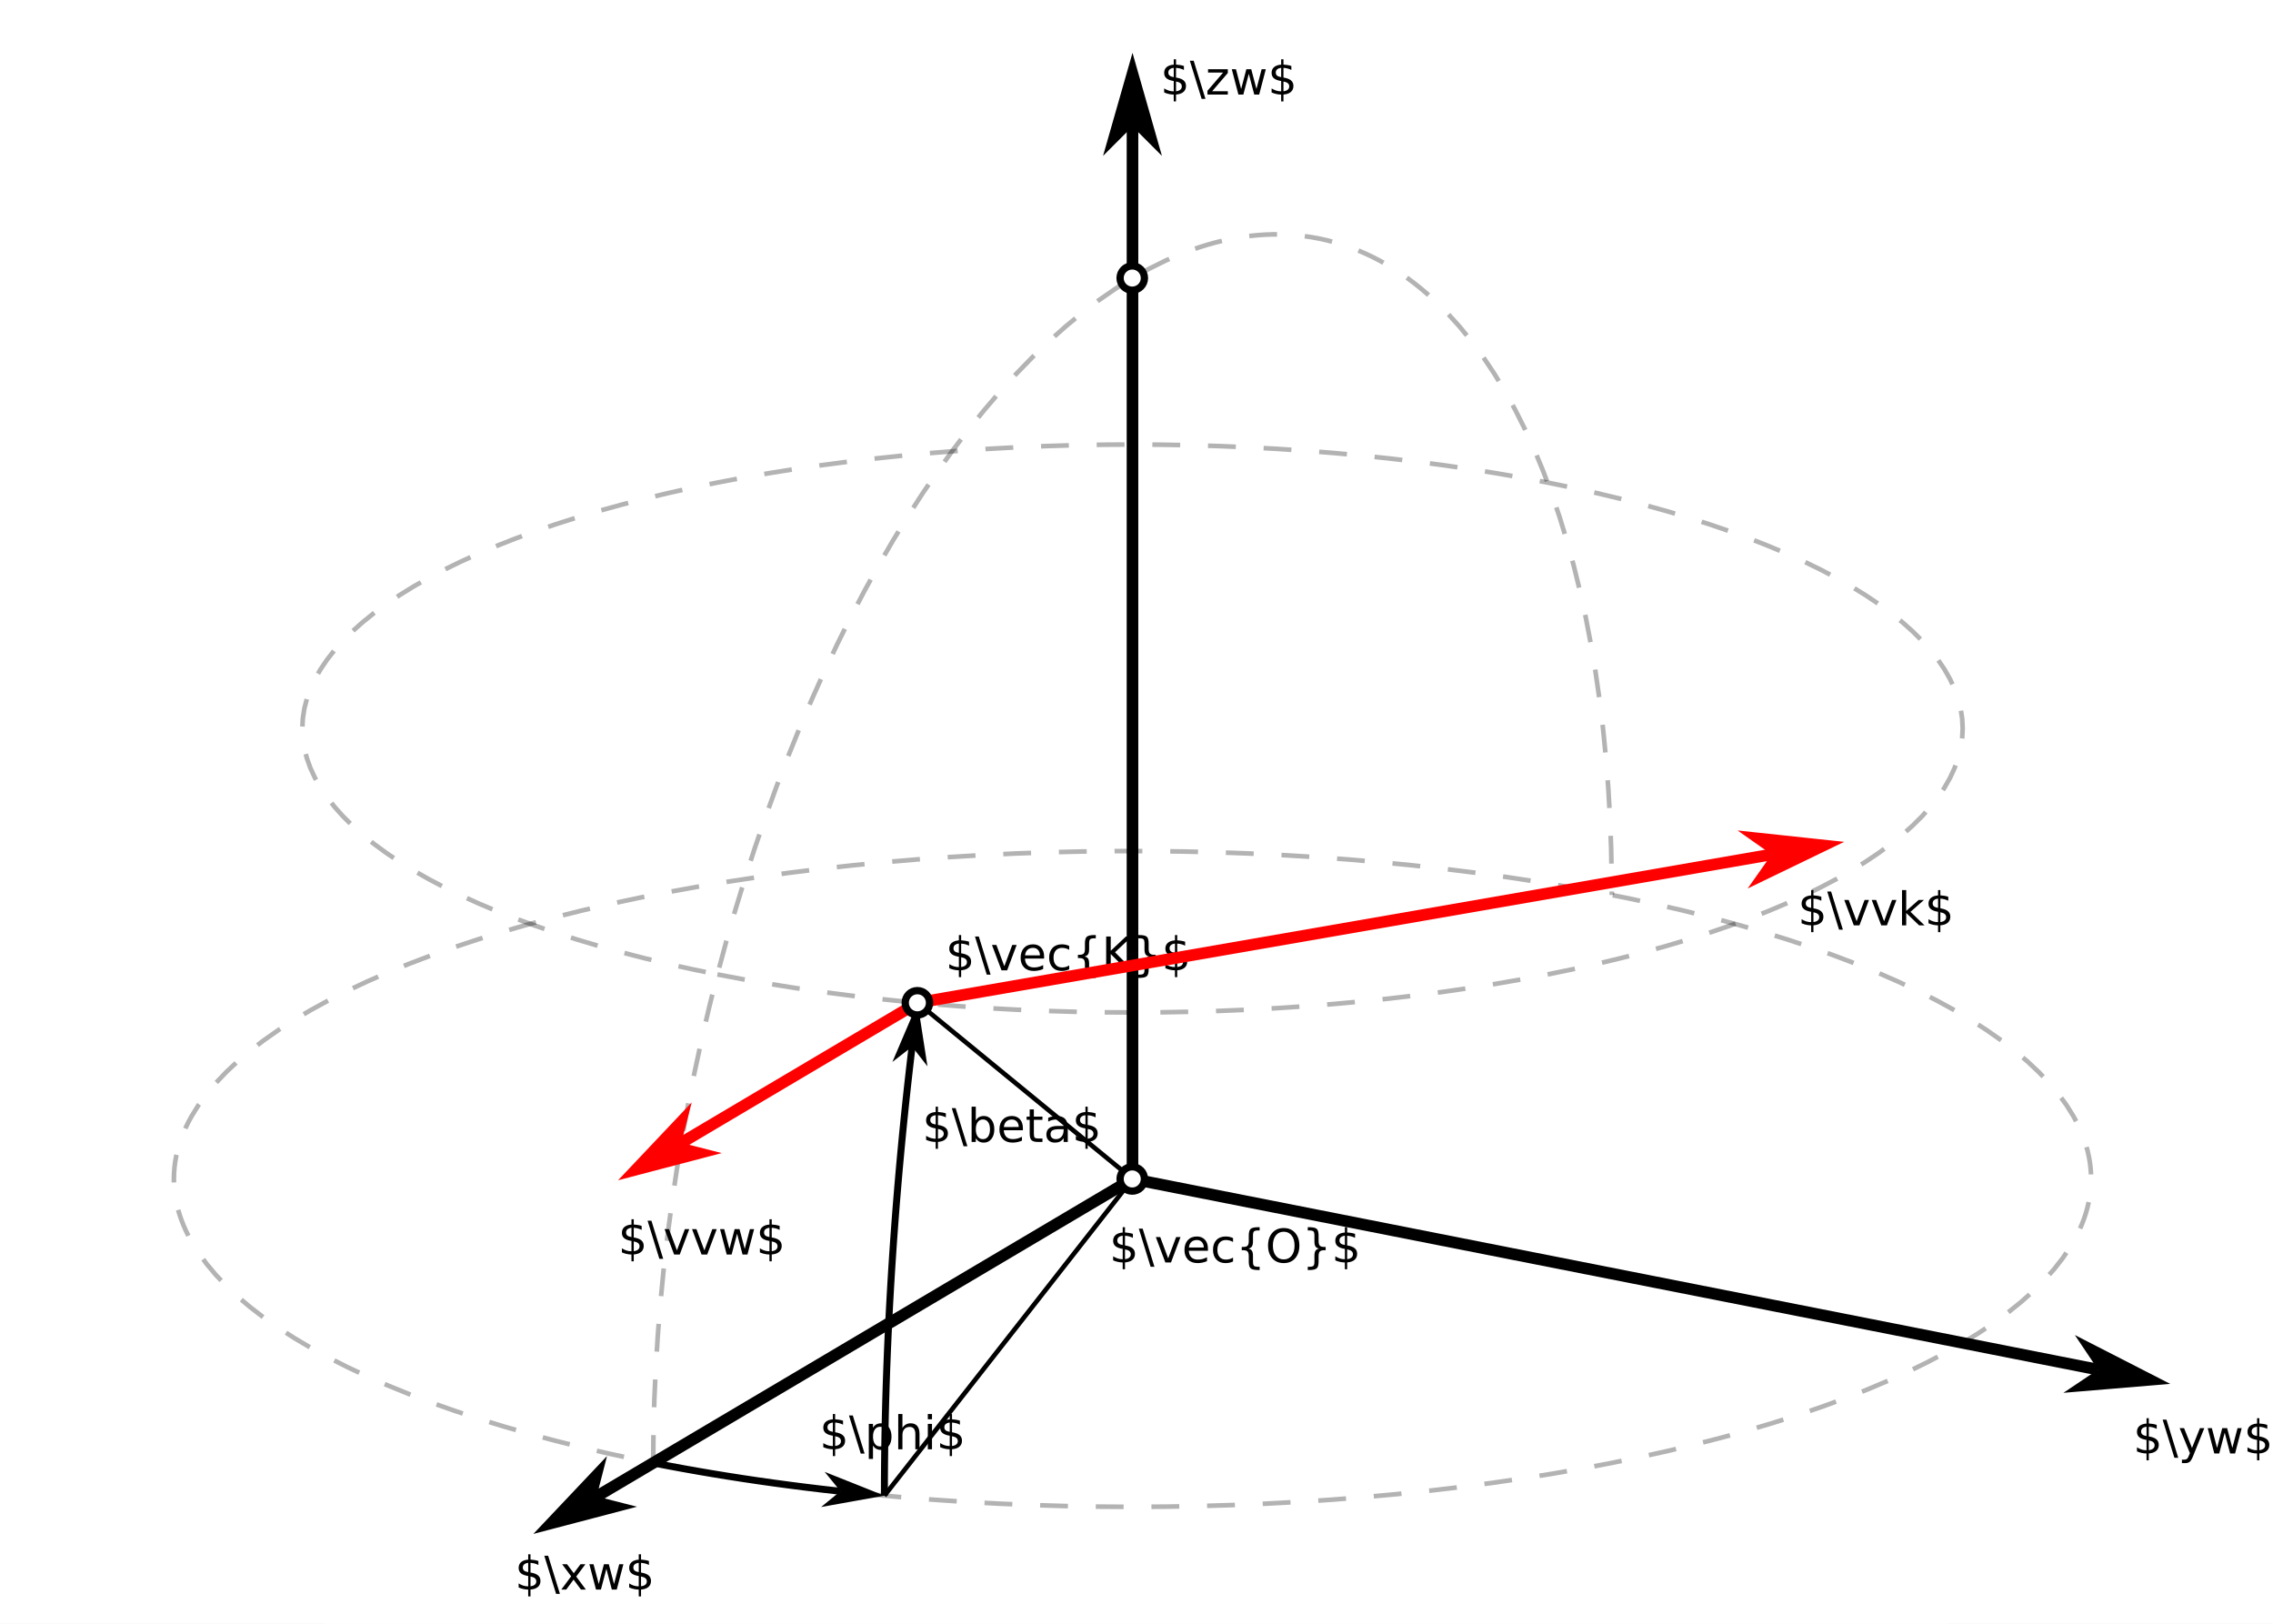
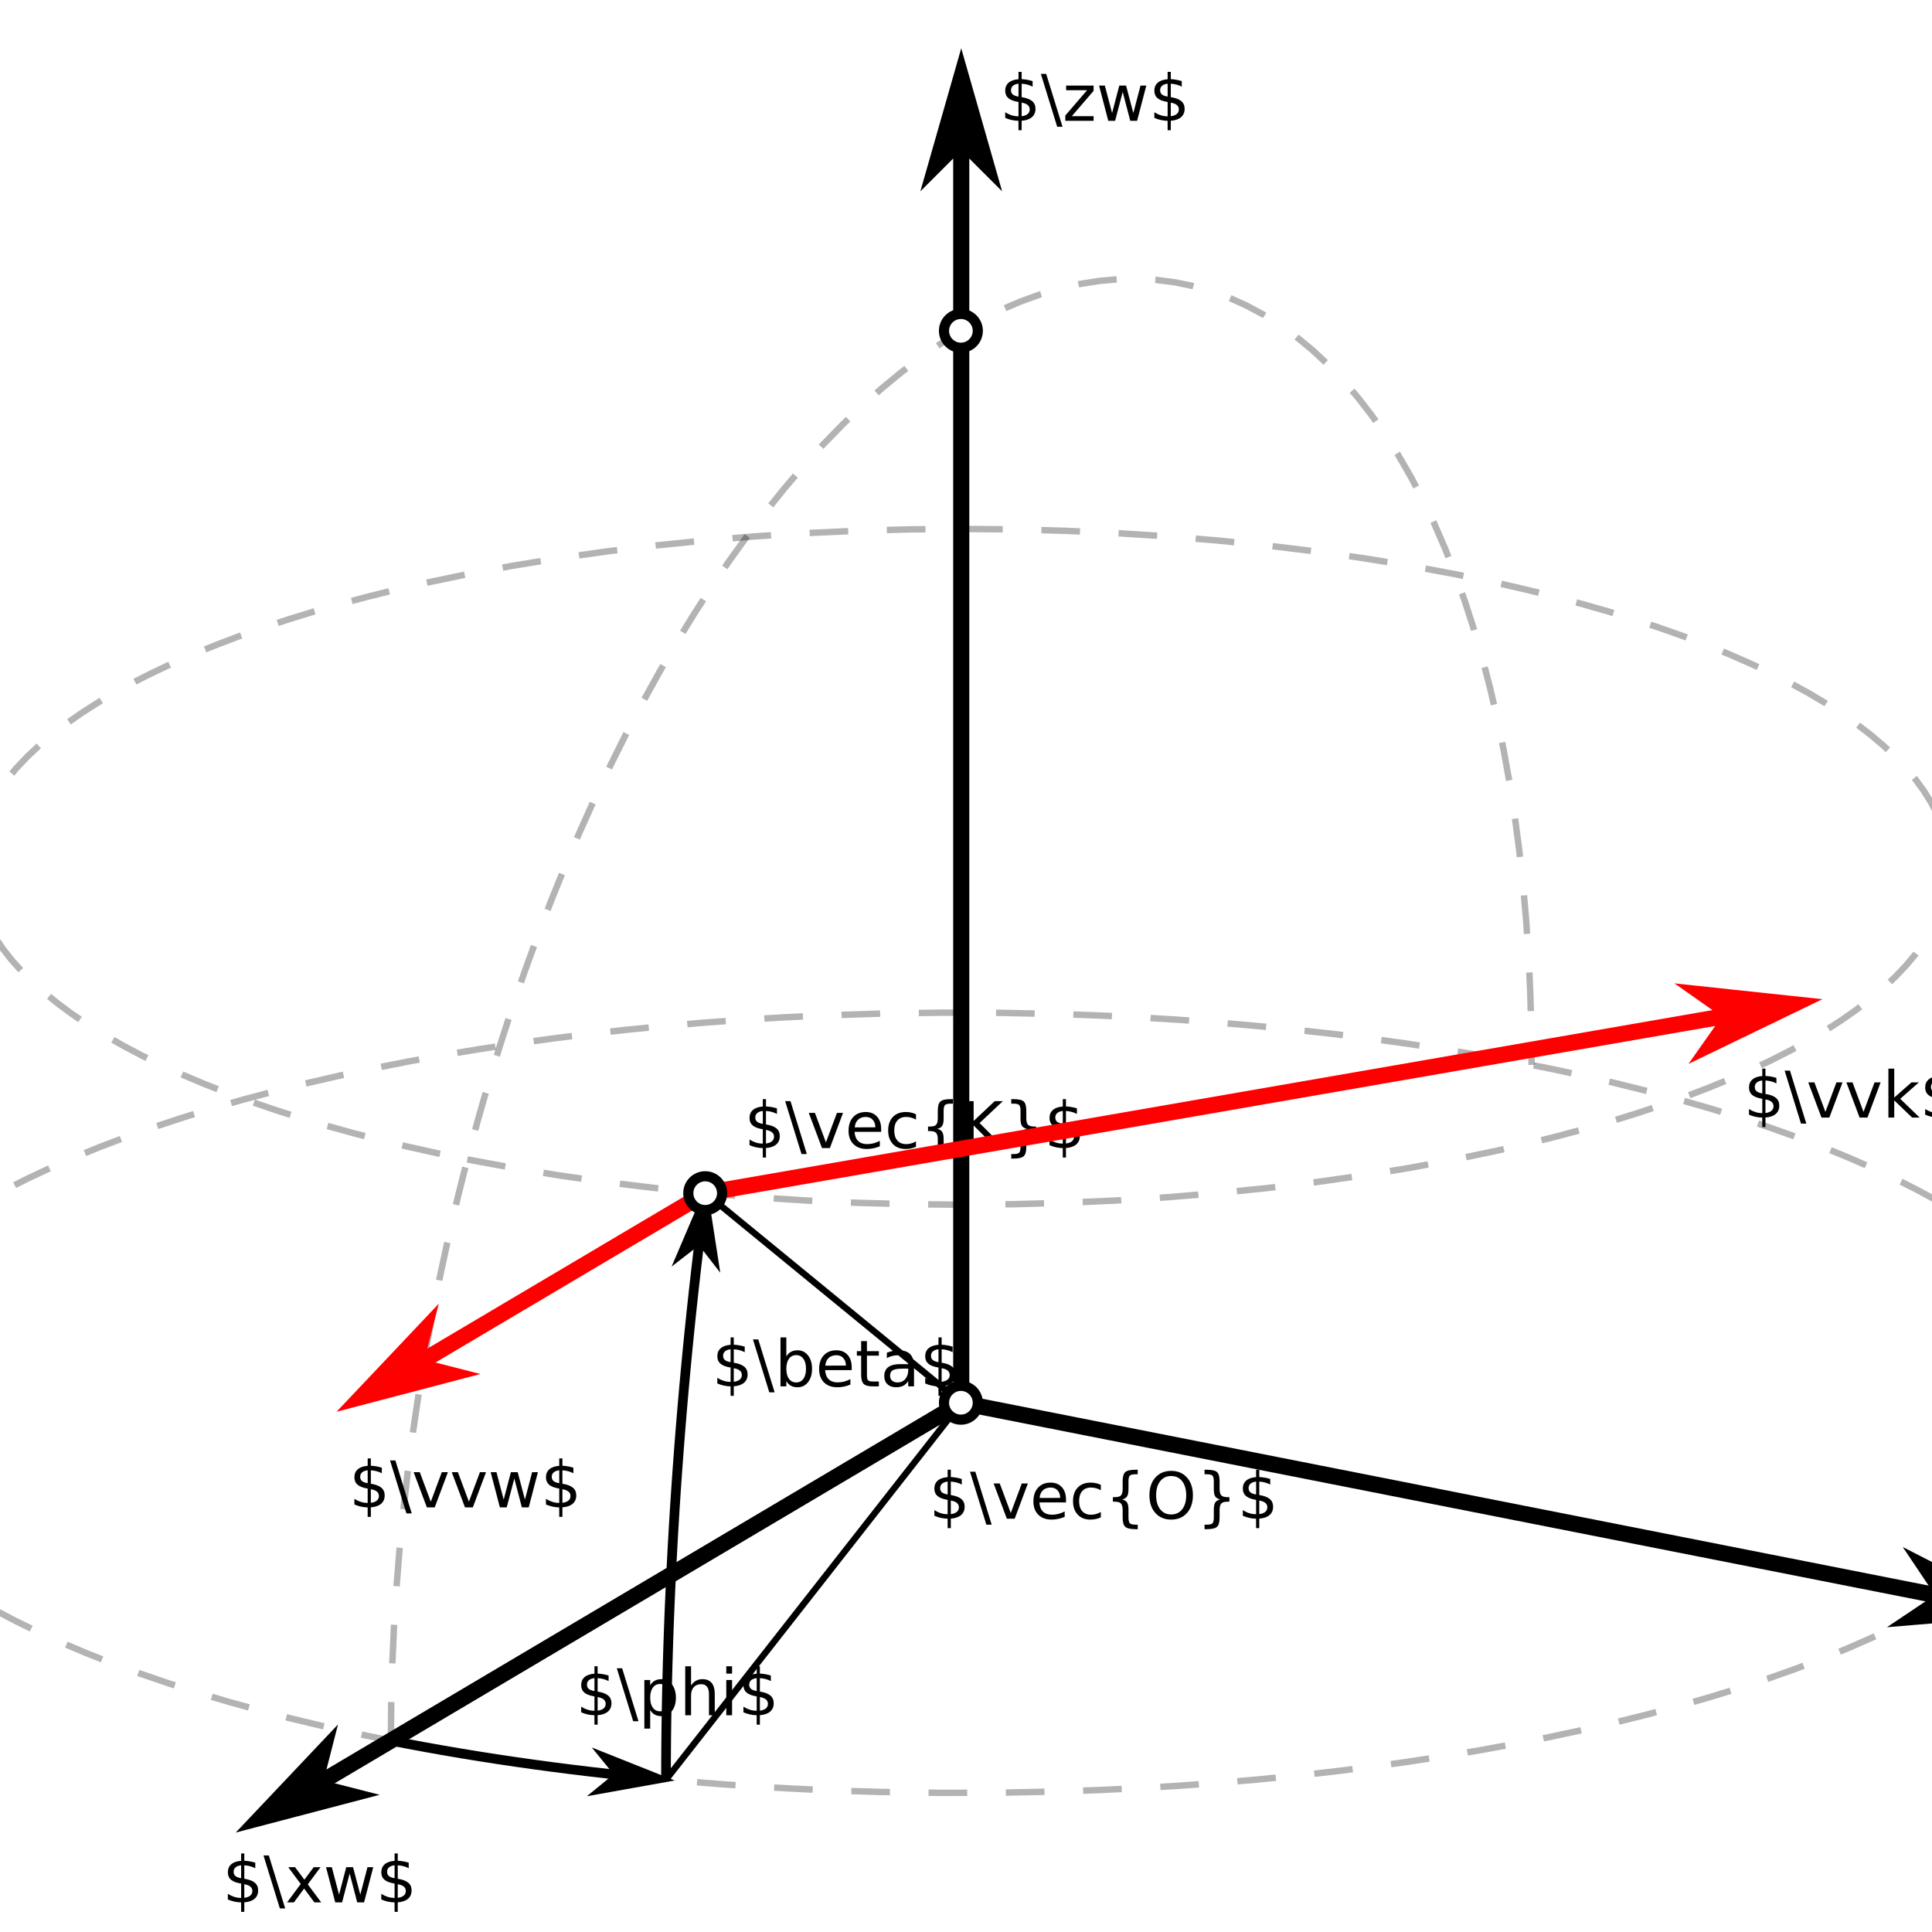
- <svg xmlns="http://www.w3.org/2000/svg" width="980" height="700" viewBox="0 0 980 700" version="1.1">
+ <svg xmlns="http://www.w3.org/2000/svg" width="600" height="600" viewBox="0 0 600 600" version="1.1">
  <defs>
    <marker id="Point1M-k:k:w" style="overflow:visible" refX="0" refY="0" orient="auto">
      <path style="stroke:#000000;fill:#ffffff;stroke-width:3;opacity:1" d="M -2.5,-1.0 C -2.5,1.76 -4.74,4.0 -7.5,4.0 C -10.26,4.0 -12.5,1.76 -12.5,-1.0 C -12.5,-3.76 -10.26,-6.0 -7.5,-6.0 C -4.74,-6.0 -2.5,-3.76 -2.5,-1.0 z" transform="scale(0.35) translate(7.4, 1)" />
    </marker>
    <marker id="Arrow1Mend-k:k" style="overflow:visible" refX="0" refY="0" orient="auto">
      <path style="stroke:#000000;fill:#000000;stroke-width:1pt;opacity:1;stroke-linejoin:miter" d="M 0.0,0.0 L 5.0,-5.0 L -12.5,0.0 L 5.0,5.0 L 0.0,0.0 z" transform="scale(0.4) rotate(180) translate(-0.9,0)" />
    </marker>
    <marker id="Arrow1Mend-r:r" style="overflow:visible" refX="0" refY="0" orient="auto">
      <path style="stroke:#ff0000;fill:#ff0000;stroke-width:1pt;opacity:1;stroke-linejoin:miter" d="M 0.0,0.0 L 5.0,-5.0 L -12.5,0.0 L 5.0,5.0 L 0.0,0.0 z" transform="scale(0.4) rotate(180) translate(-0.9,0)" />
    </marker>
  </defs>
  <defs>
    <style type="text/css">*{stroke-linejoin: round; stroke-linecap: butt}</style>
  </defs>
  <g id="figure_1">
    <g id="patch_1">
-       <path d="M 0 700  L 980 700  L 980 0  L 0 0  z " style="fill: #ffffff" />
+       <path d="M 0 600  L 600 600  L 600 0  L 0 0  z " style="fill: #ffffff" />
    </g>
    <g id="patch_2">
-       <path d="M 140 700  L 840 700  L 840 0  L 140 0  z " style="fill: #ffffff" />
+       <path d="M 0 600  L 600 600  L 600 0  L 0 0  z " style="fill: #ffffff" />
    </g>
    <g id="axes_1">
      <g id="line_1">
-         <path d="M 488.274 508.248  L 395.634 432.307  " clip-path="url(#p09595836c6)" style="fill: none; stroke: #000000; stroke-width: 2" />
+         <path d="M 298.521 435.641  L 219.115 370.549  " style="fill: none; stroke: #000000; stroke-width: 2" />
      </g>
      <g id="line_2">
-         <path d="M 488.274 508.248  L 381.303 644.791  " clip-path="url(#p09595836c6)" style="fill: none; stroke: #000000; stroke-width: 2" />
+         <path d="M 298.521 435.641  L 206.831 552.678  " style="fill: none; stroke: #000000; stroke-width: 2" />
      </g>
      <g id="text_1">
-         <g clip-path="url(#p09595836c6)">
-           <text style="font: 20px 'DejaVu Sans', 'Bitstream Vera Sans', 'Computer Modern Sans Serif', 'Lucida Grande', 'Verdana', 'Geneva', 'Lucid', 'Arial', 'Helvetica', 'Avant Garde', sans-serif; text-anchor: start" x="478.274" y="544.248" transform="rotate(-0 478.274 544.2483)">$\vec{O}$</text>
+         <g>
+           <text style="font: 20px 'DejaVu Sans', 'Bitstream Vera Sans', 'Computer Modern Sans Serif', 'Lucida Grande', 'Verdana', 'Geneva', 'Lucid', 'Arial', 'Helvetica', 'Avant Garde', sans-serif; text-anchor: start" x="288.521" y="471.641" transform="rotate(-0 288.5206 471.6414)">$\vec{O}$</text>
        </g>
      </g>
      <g id="text_2">
-         <g clip-path="url(#p09595836c6)">
-           <text style="font: 20px 'DejaVu Sans', 'Bitstream Vera Sans', 'Computer Modern Sans Serif', 'Lucida Grande', 'Verdana', 'Geneva', 'Lucid', 'Arial', 'Helvetica', 'Avant Garde', sans-serif; text-anchor: start" x="407.634" y="418.307" transform="rotate(-0 407.6341 418.3071)">$\vec{K}$</text>
+         <g>
+           <text style="font: 20px 'DejaVu Sans', 'Bitstream Vera Sans', 'Computer Modern Sans Serif', 'Lucida Grande', 'Verdana', 'Geneva', 'Lucid', 'Arial', 'Helvetica', 'Avant Garde', sans-serif; text-anchor: start" x="231.115" y="356.549" transform="rotate(-0 231.1149 356.5489)">$\vec{K}$</text>
        </g>
      </g>
      <g id="text_3">
-         <g clip-path="url(#p09595836c6)">
-           <text style="font: 20px 'DejaVu Sans', 'Bitstream Vera Sans', 'Computer Modern Sans Serif', 'Lucida Grande', 'Verdana', 'Geneva', 'Lucid', 'Arial', 'Helvetica', 'Avant Garde', sans-serif; text-anchor: start" x="221.958" y="685.274" transform="rotate(-0 221.9579 685.2738)">$\xw$</text>
+         <g>
+           <text style="font: 20px 'DejaVu Sans', 'Bitstream Vera Sans', 'Computer Modern Sans Serif', 'Lucida Grande', 'Verdana', 'Geneva', 'Lucid', 'Arial', 'Helvetica', 'Avant Garde', sans-serif; text-anchor: start" x="69.107" y="590.806" transform="rotate(-0 69.10675 590.8061)">$\xw$</text>
        </g>
      </g>
      <g id="text_4">
-         <g clip-path="url(#p09595836c6)">
-           <text style="font: 20px 'DejaVu Sans', 'Bitstream Vera Sans', 'Computer Modern Sans Serif', 'Lucida Grande', 'Verdana', 'Geneva', 'Lucid', 'Arial', 'Helvetica', 'Avant Garde', sans-serif; text-anchor: start" x="919.691" y="626.598" transform="rotate(-0 919.6908 626.5976)">$\yw$</text>
+         <g>
+           <text style="font: 20px 'DejaVu Sans', 'Bitstream Vera Sans', 'Computer Modern Sans Serif', 'Lucida Grande', 'Verdana', 'Geneva', 'Lucid', 'Arial', 'Helvetica', 'Avant Garde', sans-serif; text-anchor: start" x="666.021" y="541.369" transform="rotate(-0 666.0207 541.3694)">$\yw$</text>
        </g>
      </g>
      <g id="text_5">
-         <g clip-path="url(#p09595836c6)">
-           <text style="font: 20px 'DejaVu Sans', 'Bitstream Vera Sans', 'Computer Modern Sans Serif', 'Lucida Grande', 'Verdana', 'Geneva', 'Lucid', 'Arial', 'Helvetica', 'Avant Garde', sans-serif; text-anchor: start" x="500.274" y="40.773" transform="rotate(-0 500.274 40.77267)">$\zw$</text>
+         <g>
+           <text style="font: 20px 'DejaVu Sans', 'Bitstream Vera Sans', 'Computer Modern Sans Serif', 'Lucida Grande', 'Verdana', 'Geneva', 'Lucid', 'Arial', 'Helvetica', 'Avant Garde', sans-serif; text-anchor: start" x="310.521" y="37.519" transform="rotate(-0 310.5206 37.51943)">$\zw$</text>
        </g>
      </g>
      <g id="text_6">
-         <g clip-path="url(#p09595836c6)">
-           <text style="font: 20px 'DejaVu Sans', 'Bitstream Vera Sans', 'Computer Modern Sans Serif', 'Lucida Grande', 'Verdana', 'Geneva', 'Lucid', 'Arial', 'Helvetica', 'Avant Garde', sans-serif; text-anchor: start" x="775.097" y="398.924" transform="rotate(-0 775.0968 398.9238)">$\vvk$</text>
+         <g>
+           <text style="font: 20px 'DejaVu Sans', 'Bitstream Vera Sans', 'Computer Modern Sans Serif', 'Lucida Grande', 'Verdana', 'Geneva', 'Lucid', 'Arial', 'Helvetica', 'Avant Garde', sans-serif; text-anchor: start" x="541.512" y="347.078" transform="rotate(-0 541.5116 347.0776)">$\vvk$</text>
        </g>
      </g>
      <g id="text_7">
-         <g clip-path="url(#p09595836c6)">
-           <text style="font: 20px 'DejaVu Sans', 'Bitstream Vera Sans', 'Computer Modern Sans Serif', 'Lucida Grande', 'Verdana', 'Geneva', 'Lucid', 'Arial', 'Helvetica', 'Avant Garde', sans-serif; text-anchor: start" x="266.476" y="540.82" transform="rotate(-0 266.476 540.8198)">$\vvw$</text>
+         <g>
+           <text style="font: 20px 'DejaVu Sans', 'Bitstream Vera Sans', 'Computer Modern Sans Serif', 'Lucida Grande', 'Verdana', 'Geneva', 'Lucid', 'Arial', 'Helvetica', 'Avant Garde', sans-serif; text-anchor: start" x="108.408" y="468.131" transform="rotate(-0 108.408 468.1313)">$\vvw$</text>
        </g>
      </g>
      <g id="text_8">
-         <g clip-path="url(#p09595836c6)">
-           <text style="font: 20px 'DejaVu Sans', 'Bitstream Vera Sans', 'Computer Modern Sans Serif', 'Lucida Grande', 'Verdana', 'Geneva', 'Lucid', 'Arial', 'Helvetica', 'Avant Garde', sans-serif; text-anchor: start" x="397.634" y="492.307" transform="rotate(-0 397.6341 492.3071)">$\beta$</text>
+         <g>
+           <text style="font: 20px 'DejaVu Sans', 'Bitstream Vera Sans', 'Computer Modern Sans Serif', 'Lucida Grande', 'Verdana', 'Geneva', 'Lucid', 'Arial', 'Helvetica', 'Avant Garde', sans-serif; text-anchor: start" x="221.115" y="430.549" transform="rotate(-0 221.1149 430.5489)">$\beta$</text>
        </g>
      </g>
      <g id="text_9">
-         <g clip-path="url(#p09595836c6)">
-           <text style="font: 20px 'DejaVu Sans', 'Bitstream Vera Sans', 'Computer Modern Sans Serif', 'Lucida Grande', 'Verdana', 'Geneva', 'Lucid', 'Arial', 'Helvetica', 'Avant Garde', sans-serif; text-anchor: start" x="353.303" y="624.791" transform="rotate(-0 353.3026 624.7905)">$\phi$</text>
+         <g>
+           <text style="font: 20px 'DejaVu Sans', 'Bitstream Vera Sans', 'Computer Modern Sans Serif', 'Lucida Grande', 'Verdana', 'Geneva', 'Lucid', 'Arial', 'Helvetica', 'Avant Garde', sans-serif; text-anchor: start" x="178.831" y="532.678" transform="rotate(-0 178.8308 532.6776)">$\phi$</text>
        </g>
      </g>
      <g id="arc_1">
-         <path d="M 281.621 630.669  L 281.747 617.04  L 282.125 603.278  L 282.753 589.401  L 283.632 575.425  L 284.761 561.367  L 286.137 547.245  L 287.76 533.075  L 289.626 518.874  L 291.735 504.661  L 294.084 490.452  L 296.669 476.265  L 299.487 462.116  L 302.536 448.024  L 305.81 434.005  L 309.307 420.077  L 313.022 406.256  L 316.951 392.56  L 321.088 379.004  L 325.429 365.606  L 329.969 352.382  L 334.701 339.347  L 339.62 326.518  L 344.721 313.911  L 349.996 301.541  L 355.44 289.422  L 361.046 277.57  L 366.806 265.999  L 372.715 254.723  L 378.765 243.756  L 384.948 233.111  L 391.256 222.802  L 397.683 212.84  L 404.221 203.238  L 410.86 194.008  L 417.595 185.16  L 424.415 176.706  L 431.313 168.657  L 438.28 161.021  L 445.308 153.807  L 452.389 147.026  L 459.514 140.685  L 466.673 134.792  L 473.859 129.353  L 481.062 124.377  L 488.274 119.868  L 495.486 115.832  L 502.689 112.274  L 509.875 109.199  L 513.459 107.843  L 517.035 106.61  L 520.602 105.499  L 524.159 104.51  L 527.705 103.645  L 531.24 102.902  L 534.761 102.283  L 538.268 101.788  L 541.76 101.417  L 545.235 101.169  L 548.694 101.046  L 552.133 101.046  L 555.554 101.171  L 558.954 101.42  L 562.332 101.792  L 565.688 102.289  L 569.02 102.909  L 572.327 103.652  L 575.609 104.519  L 578.865 105.509  L 582.093 106.621  L 585.292 107.856  L 588.461 109.212  L 591.601 110.691  L 594.708 112.29  L 597.783 114.01  L 600.825 115.85  L 603.833 117.81  L 606.805 119.888  L 609.742 122.085  L 612.641 124.399  L 615.502 126.831  L 618.325 129.378  L 623.851 134.819  L 629.211 140.714  L 634.4 147.057  L 639.41 153.841  L 644.237 161.056  L 648.874 168.694  L 653.314 176.746  L 657.554 185.201  L 661.588 194.051  L 665.41 203.283  L 669.017 212.886  L 672.403 222.85  L 675.565 233.161  L 678.499 243.807  L 681.201 254.776  L 683.668 266.053  L 685.897 277.626  L 687.885 289.479  L 689.63 301.599  L 691.13 313.971  L 692.383 326.579  L 693.387 339.409  L 694.141 352.444  L 694.644 365.669  L 694.895 379.068  L 694.927 385.828  L 694.927 385.828  " clip-path="url(#p09595836c6)" style="fill: none; stroke-dasharray: 12,12; stroke-dashoffset: 0; stroke: #000000; stroke-opacity: 0.3; stroke-width: 2" />
+         <path d="M 121.39 540.573  L 121.497 528.891  L 121.821 517.096  L 122.36 505.201  L 123.113 493.222  L 124.081 481.172  L 125.26 469.067  L 126.651 456.921  L 128.251 444.749  L 130.059 432.566  L 132.072 420.387  L 134.288 408.227  L 136.703 396.1  L 139.316 384.021  L 142.123 372.005  L 145.121 360.066  L 148.305 348.22  L 151.672 336.48  L 155.219 324.861  L 158.939 313.377  L 162.83 302.041  L 166.887 290.869  L 171.103 279.873  L 175.475 269.067  L 179.997 258.463  L 184.663 248.076  L 189.468 237.917  L 194.406 227.999  L 199.47 218.334  L 204.655 208.934  L 209.955 199.81  L 215.363 190.973  L 220.871 182.434  L 226.475 174.204  L 232.166 166.292  L 237.938 158.709  L 243.784 151.463  L 249.697 144.563  L 255.669 138.018  L 261.693 131.835  L 267.762 126.022  L 273.869 120.587  L 280.005 115.536  L 286.165 110.874  L 292.339 106.609  L 298.521 102.744  L 304.702 99.285  L 310.877 96.235  L 317.036 93.599  L 323.172 91.38  L 329.279 89.58  L 335.348 88.202  L 341.372 87.247  L 347.345 86.717  L 353.257 86.611  L 359.103 86.931  L 364.875 87.676  L 370.566 88.845  L 376.17 90.436  L 381.679 92.448  L 387.086 94.878  L 392.386 97.723  L 397.571 100.98  L 402.636 104.644  L 407.573 108.712  L 412.378 113.178  L 417.044 118.037  L 421.566 123.283  L 425.938 128.91  L 430.155 134.91  L 434.211 141.277  L 438.102 148.002  L 441.823 155.077  L 445.369 162.495  L 448.736 170.245  L 451.921 178.319  L 454.918 186.706  L 457.725 195.397  L 460.338 204.38  L 462.754 213.645  L 464.969 223.18  L 466.982 232.974  L 468.79 243.015  L 470.39 253.291  L 471.781 263.789  L 472.961 274.497  L 473.928 285.4  L 474.681 296.487  L 475.22 307.743  L 475.544 319.156  L 475.652 330.71  L 475.652 330.71  " style="fill: none; stroke-dasharray: 12,12; stroke-dashoffset: 0; stroke: #000000; stroke-opacity: 0.3; stroke-width: 2" />
      </g>
      <g id="arc_2">
-         <path d="M 281.621 630.669  L 294.239 633.061  L 307.093 635.301  L 320.167 637.386  L 333.447 639.314  L 346.915 641.082  L 360.556 642.689  L 374.352 644.131  L 388.286 645.408  L 402.343 646.518  L 416.504 647.46  L 430.753 648.231  L 445.072 648.833  L 459.443 649.263  L 473.85 649.521  L 488.274 649.607  L 502.698 649.521  L 517.105 649.263  L 531.476 648.833  L 545.795 648.231  L 560.044 647.46  L 574.205 646.518  L 588.262 645.408  L 602.197 644.131  L 615.993 642.689  L 629.633 641.082  L 643.101 639.314  L 656.381 637.386  L 669.455 635.301  L 682.309 633.061  L 694.927 630.669  L 707.293 628.127  L 719.392 625.44  L 731.209 622.61  L 742.731 619.641  L 753.942 616.535  L 764.83 613.298  L 775.38 609.933  L 785.581 606.444  L 795.42 602.836  L 804.885 599.112  L 813.964 595.278  L 822.646 591.337  L 830.92 587.295  L 838.777 583.157  L 846.207 578.928  L 853.201 574.612  L 859.751 570.216  L 865.848 565.744  L 871.485 561.202  L 876.655 556.596  L 881.351 551.931  L 885.569 547.212  L 889.303 542.446  L 892.548 537.638  L 895.301 532.795  L 896.491 530.362  L 897.558 527.922  L 898.499 525.476  L 899.316 523.024  L 900.007 520.569  L 900.573 518.109  L 901.013 515.646  L 901.328 513.182  L 901.517 510.715  L 901.58 508.248  L 901.517 505.781  L 901.328 503.315  L 901.013 500.85  L 900.573 498.388  L 900.007 495.928  L 899.316 493.472  L 898.499 491.021  L 897.558 488.575  L 896.491 486.135  L 895.301 483.702  L 893.986 481.276  L 890.987 476.449  L 887.497 471.662  L 883.52 466.919  L 879.062 462.226  L 874.128 457.59  L 868.724 453.015  L 862.856 448.507  L 856.532 444.073  L 849.759 439.716  L 842.546 435.443  L 834.902 431.259  L 826.834 427.168  L 818.355 423.176  L 809.473 419.288  L 800.2 415.508  L 790.547 411.842  L 780.525 408.292  L 770.148 404.865  L 759.427 401.563  L 748.376 398.392  L 737.008 395.354  L 725.337 392.454  L 713.377 389.695  L 701.142 387.08  L 688.649 384.613  L 675.911 382.297  L 662.945 380.134  L 649.766 378.127  L 636.39 376.278  L 622.833 374.591  L 609.113 373.066  L 595.245 371.706  L 581.248 370.512  L 567.137 369.486  L 552.929 368.63  L 538.643 367.943  L 524.296 367.427  L 509.905 367.083  L 495.487 366.911  L 481.061 366.911  L 466.643 367.083  L 452.252 367.427  L 437.905 367.943  L 423.619 368.63  L 409.412 369.486  L 395.3 370.512  L 381.303 371.706  L 367.435 373.066  L 353.715 374.591  L 340.158 376.278  L 326.783 378.127  L 313.603 380.134  L 300.637 382.297  L 287.899 384.613  L 275.406 387.08  L 263.172 389.695  L 251.212 392.454  L 239.54 395.354  L 228.172 398.392  L 217.121 401.563  L 206.4 404.865  L 196.023 408.292  L 186.001 411.842  L 176.348 415.508  L 167.075 419.288  L 158.193 423.176  L 149.714 427.168  L 141.647 431.259  L 134.002 435.443  L 126.789 439.716  L 120.016 444.073  L 113.692 448.507  L 107.824 453.015  L 102.42 457.59  L 97.486 462.226  L 93.028 466.919  L 89.051 471.662  L 85.561 476.449  L 82.562 481.276  L 81.247 483.702  L 80.057 486.135  L 78.99 488.575  L 78.049 491.021  L 77.232 493.472  L 76.541 495.928  L 75.975 498.388  L 75.535 500.85  L 75.22 503.315  L 75.031 505.781  L 74.968 508.248  L 75.031 510.715  L 75.22 513.182  L 75.535 515.646  L 75.975 518.109  L 76.541 520.569  L 77.232 523.024  L 78.049 525.476  L 78.99 527.922  L 80.057 530.362  L 81.247 532.795  L 82.562 535.221  L 85.561 540.047  L 89.051 544.835  L 93.028 549.578  L 97.486 554.27  L 102.42 558.907  L 107.824 563.482  L 113.692 567.989  L 120.016 572.424  L 126.789 576.78  L 134.002 581.053  L 141.647 585.238  L 149.714 589.328  L 158.193 593.32  L 167.075 597.208  L 176.348 600.988  L 186.001 604.655  L 196.023 608.204  L 206.4 611.632  L 217.121 614.933  L 228.172 618.105  L 239.54 621.143  L 251.212 624.043  L 263.172 626.802  L 275.406 629.417  L 281.621 630.669  L 281.621 630.669  " clip-path="url(#p09595836c6)" style="fill: none; stroke-dasharray: 12,12; stroke-dashoffset: 0; stroke: #000000; stroke-opacity: 0.3; stroke-width: 2" />
+         <path d="M 121.39 540.573  L 132.205 542.624  L 143.222 544.544  L 154.429 546.331  L 165.812 547.983  L 177.356 549.499  L 189.048 550.876  L 200.873 552.112  L 212.817 553.207  L 224.865 554.158  L 237.004 554.965  L 249.217 555.627  L 261.49 556.142  L 273.809 556.511  L 292.338 556.788  L 310.884 556.732  L 329.397 556.345  L 341.694 555.903  L 353.939 555.314  L 366.117 554.58  L 378.212 553.701  L 390.21 552.678  L 402.097 551.512  L 413.857 550.205  L 425.477 548.758  L 436.942 547.174  L 448.238 545.454  L 459.352 543.6  L 470.27 541.614  L 480.979 539.5  L 491.466 537.259  L 501.717 534.894  L 511.721 532.408  L 521.465 529.804  L 530.938 527.086  L 540.127 524.256  L 549.022 521.318  L 557.612 518.276  L 565.886 515.133  L 573.834 511.893  L 581.447 508.56  L 588.715 505.139  L 595.63 501.632  L 601 498.706  M 601 372.577  L 595.63 369.65  L 588.715 366.144  L 581.447 362.723  L 573.834 359.39  L 565.886 356.15  L 557.612 353.007  L 549.022 349.965  L 540.127 347.027  L 530.938 344.197  L 521.465 341.479  L 511.721 338.875  L 501.717 336.389  L 491.466 334.024  L 480.979 331.783  L 470.27 329.668  L 459.352 327.683  L 448.238 325.829  L 436.942 324.109  L 425.477 322.524  L 413.857 321.078  L 402.097 319.771  L 390.21 318.605  L 378.212 317.582  L 366.117 316.703  L 353.939 315.968  L 341.694 315.38  L 329.397 314.938  L 310.884 314.55  L 292.338 314.495  L 273.809 314.772  L 255.347 315.38  L 243.102 315.968  L 230.924 316.703  L 218.829 317.582  L 206.831 318.605  L 194.944 319.771  L 183.184 321.078  L 171.564 322.524  L 160.099 324.109  L 148.803 325.829  L 137.689 327.683  L 126.771 329.668  L 116.062 331.783  L 105.576 334.024  L 95.324 336.389  L 85.32 338.875  L 75.576 341.479  L 66.104 344.197  L 56.914 347.027  L 48.019 349.965  L 39.43 353.007  L 31.156 356.15  L 23.207 359.39  L 15.594 362.723  L 8.326 366.144  L 1.411 369.65  L -1 370.945  M -1 500.338  L 4.824 503.396  L 11.916 506.86  L 19.358 510.238  L 27.14 513.525  L 35.253 516.716  L 43.686 519.81  L 52.429 522.8  L 61.473 525.684  L 70.805 528.459  L 80.415 531.121  L 90.291 533.666  L 100.42 536.092  L 110.79 538.395  L 121.39 540.573  L 121.39 540.573  " style="fill: none; stroke-dasharray: 12,12; stroke-dashoffset: 0; stroke: #000000; stroke-opacity: 0.3; stroke-width: 2" />
      </g>
      <g id="arc_3">
-         <path d="M 309.307 420.077  L 320.234 422.149  L 331.366 424.089  L 342.689 425.895  L 354.19 427.564  L 365.854 429.096  L 377.667 430.487  L 389.614 431.736  L 401.682 432.842  L 413.856 433.803  L 426.12 434.619  L 438.459 435.287  L 450.86 435.808  L 463.306 436.18  L 475.782 436.404  L 488.274 436.478  L 500.766 436.404  L 513.242 436.18  L 525.688 435.808  L 538.089 435.287  L 550.429 434.619  L 562.693 433.803  L 574.866 432.842  L 586.934 431.736  L 598.882 430.487  L 610.694 429.096  L 622.358 427.564  L 633.859 425.895  L 645.182 424.089  L 656.314 422.149  L 667.241 420.077  L 677.95 417.876  L 688.428 415.549  L 698.662 413.098  L 708.64 410.527  L 718.349 407.838  L 727.778 405.034  L 736.915 402.12  L 745.75 399.098  L 754.27 395.973  L 762.467 392.748  L 770.329 389.428  L 777.848 386.015  L 785.014 382.515  L 791.819 378.931  L 798.253 375.268  L 804.31 371.531  L 809.982 367.724  L 815.262 363.851  L 820.144 359.918  L 824.621 355.928  L 828.689 351.888  L 832.342 347.802  L 835.575 343.674  L 838.386 339.511  L 840.77 335.316  L 842.724 331.096  L 844.247 326.854  L 845.336 322.598  L 845.989 318.33  L 846.207 314.058  L 845.989 309.786  L 845.336 305.518  L 844.247 301.262  L 842.724 297.02  L 840.77 292.8  L 838.386 288.605  L 835.575 284.442  L 832.342 280.314  L 828.689 276.228  L 824.621 272.188  L 820.144 268.199  L 815.262 264.265  L 809.982 260.392  L 804.31 256.585  L 798.253 252.848  L 791.819 249.185  L 785.014 245.601  L 777.848 242.101  L 770.329 238.688  L 762.467 235.368  L 754.27 232.143  L 745.75 229.018  L 736.915 225.996  L 727.778 223.082  L 718.349 220.279  L 708.64 217.589  L 698.662 215.018  L 688.428 212.567  L 677.95 210.24  L 667.241 208.039  L 656.314 205.967  L 645.182 204.027  L 633.859 202.221  L 622.358 200.552  L 610.694 199.02  L 598.882 197.629  L 586.934 196.38  L 574.866 195.274  L 562.693 194.313  L 550.429 193.497  L 538.089 192.829  L 525.688 192.308  L 513.242 191.936  L 500.766 191.712  L 488.274 191.638  L 475.782 191.712  L 463.306 191.936  L 450.86 192.308  L 438.459 192.829  L 426.12 193.497  L 413.856 194.313  L 401.682 195.274  L 389.614 196.38  L 377.667 197.629  L 365.854 199.02  L 354.19 200.552  L 342.689 202.221  L 331.366 204.027  L 320.234 205.967  L 309.307 208.039  L 298.598 210.24  L 288.12 212.567  L 277.886 215.018  L 267.908 217.589  L 258.199 220.279  L 248.77 223.082  L 239.633 225.996  L 230.798 229.018  L 222.278 232.143  L 214.081 235.368  L 206.219 238.688  L 198.7 242.101  L 191.534 245.601  L 184.729 249.185  L 178.295 252.848  L 172.238 256.585  L 166.566 260.392  L 161.286 264.265  L 156.404 268.199  L 151.927 272.188  L 147.859 276.228  L 144.206 280.314  L 140.973 284.442  L 138.162 288.605  L 135.778 292.8  L 133.824 297.02  L 132.301 301.262  L 131.213 305.518  L 130.559 309.786  L 130.341 314.058  L 130.559 318.33  L 131.213 322.598  L 132.301 326.854  L 133.824 331.096  L 135.778 335.316  L 138.162 339.511  L 140.973 343.674  L 144.206 347.802  L 147.859 351.888  L 151.927 355.928  L 156.404 359.918  L 161.286 363.851  L 166.566 367.724  L 172.238 371.531  L 178.295 375.268  L 184.729 378.931  L 191.534 382.515  L 198.7 386.015  L 206.219 389.428  L 214.081 392.748  L 222.278 395.973  L 230.798 399.098  L 239.633 402.12  L 248.77 405.034  L 258.199 407.838  L 267.908 410.527  L 277.886 413.098  L 288.12 415.549  L 298.598 417.876  L 309.307 420.077  L 309.307 420.077  " clip-path="url(#p09595836c6)" style="fill: none; stroke-dasharray: 12,12; stroke-dashoffset: 0; stroke: #000000; stroke-opacity: 0.3; stroke-width: 2" />
+         <path d="M 145.121 360.066  L 159.236 362.688  L 173.734 365.053  L 188.573 367.155  L 203.714 368.989  L 219.115 370.549  L 234.733 371.831  L 250.527 372.833  L 266.451 373.55  L 282.464 373.981  L 298.521 374.124  L 314.577 373.981  L 330.59 373.55  L 346.515 372.833  L 362.308 371.831  L 377.926 370.549  L 393.327 368.989  L 408.468 367.155  L 423.307 365.053  L 437.805 362.688  L 451.921 360.066  L 465.616 357.196  L 474.494 355.148  L 483.157 352.995  L 491.596 350.74  L 499.8 348.386  L 507.758 345.935  L 515.461 343.391  L 522.9 340.756  L 530.066 338.034  L 536.949 335.228  L 543.542 332.342  L 549.836 329.379  L 555.825 326.343  L 561.5 323.236  L 566.854 320.065  L 571.881 316.831  L 576.576 313.539  L 580.932 310.193  L 584.943 306.797  L 588.606 303.355  L 591.915 299.872  L 594.867 296.351  L 597.457 292.797  L 599.684 289.215  L 601 286.718  M 601 251.667  L 599.684 249.171  L 597.457 245.588  L 594.867 242.034  L 591.915 238.514  L 588.606 235.03  L 584.943 231.588  L 580.932 228.192  L 576.576 224.847  L 571.881 221.555  L 566.854 218.321  L 561.5 215.149  L 555.825 212.043  L 549.836 209.006  L 543.542 206.043  L 536.949 203.157  L 530.066 200.351  L 522.9 197.629  L 515.461 194.995  L 507.758 192.45  L 499.8 190  L 491.596 187.645  L 483.157 185.39  L 474.494 183.238  L 465.616 181.189  L 451.921 178.319  L 437.805 175.698  L 423.307 173.333  L 408.468 171.23  L 393.327 169.397  L 377.926 167.836  L 362.308 166.554  L 346.515 165.553  L 330.59 164.836  L 314.577 164.405  L 298.521 164.261  L 282.464 164.405  L 266.451 164.836  L 250.527 165.553  L 234.733 166.554  L 219.115 167.836  L 203.714 169.397  L 188.573 171.23  L 173.734 173.333  L 159.236 175.698  L 145.121 178.319  L 131.425 181.189  L 122.547 183.238  L 113.884 185.39  L 105.445 187.645  L 97.242 190  L 89.283 192.45  L 81.58 194.995  L 74.141 197.629  L 66.976 200.351  L 60.092 203.157  L 53.499 206.043  L 47.205 209.006  L 41.216 212.043  L 35.542 215.149  L 30.187 218.321  L 25.16 221.555  L 20.465 224.847  L 16.11 228.192  L 12.098 231.588  L 8.435 235.03  L 5.126 238.514  L 2.175 242.034  L -0.416 245.588  L -1 246.489  M -1 291.896  L 0.834 294.578  L 3.605 298.116  L 6.736 301.618  L 10.223 305.081  L 14.061 308.501  L 18.245 311.872  L 22.771 315.192  L 27.632 318.455  L 32.824 321.658  L 38.339 324.798  L 44.172 327.87  L 50.314 330.87  L 56.759 333.795  L 63.498 336.641  L 70.524 339.406  L 77.827 342.084  L 85.399 344.674  L 93.231 347.172  L 101.313 349.575  L 109.636 351.88  L 118.188 354.084  L 126.96 356.185  L 135.941 358.18  L 145.121 360.066  L 145.121 360.066  " style="fill: none; stroke-dasharray: 12,12; stroke-dashoffset: 0; stroke: #000000; stroke-opacity: 0.3; stroke-width: 2" />
      </g>
      <g id="arcmeasure_1" marker-end="url(#Arrow1Mend-k:k)">
-         <path d="M 381.303 644.791  L 381.319 637.992  L 381.368 631.153  L 381.449 624.277  L 381.563 617.366  L 381.71 610.421  L 381.889 603.446  L 382.1 596.441  L 382.344 589.41  L 382.62 582.353  L 382.928 575.275  L 383.268 568.175  L 383.64 561.058  L 384.044 553.924  L 384.48 546.777  L 384.948 539.618  L 385.447 532.449  L 385.977 525.273  L 386.538 518.091  L 387.131 510.907  L 387.754 503.722  L 388.408 496.538  L 389.092 489.358  L 389.806 482.184  L 390.551 475.017  L 391.325 467.861  L 392.129 460.717  L 392.962 453.587  L 393.268 451.146  " clip-path="url(#p09595836c6)" style="fill: none; stroke: #000000; stroke-width: 3" />
+         <path d="M 206.831 552.678  L 206.845 546.85  L 206.887 540.988  L 206.956 535.095  L 207.054 529.171  L 207.18 523.218  L 207.333 517.239  L 207.514 511.235  L 207.723 505.208  L 207.96 499.16  L 208.224 493.092  L 208.515 487.007  L 208.834 480.907  L 209.181 474.792  L 209.554 468.666  L 209.955 462.529  L 210.383 456.385  L 210.837 450.234  L 211.318 444.078  L 211.826 437.92  L 212.36 431.762  L 212.921 425.604  L 213.507 419.45  L 214.12 413.3  L 214.758 407.158  L 215.421 401.024  L 216.11 394.9  L 216.824 388.789  L 217.087 386.696  " style="fill: none; stroke: #000000; stroke-width: 3" />
      </g>
      <g id="arcmeasure_2" marker-end="url(#Arrow1Mend-k:k)">
-         <path d="M 281.621 630.669  L 287.899 631.884  L 294.239 633.061  L 300.637 634.2  L 307.093 635.301  L 313.603 636.363  L 320.167 637.386  L 326.783 638.37  L 333.447 639.314  L 340.158 640.218  L 346.915 641.082  L 353.715 641.906  L 360.556 642.689  L 362.413 642.877  " clip-path="url(#p09595836c6)" style="fill: none; stroke: #000000; stroke-width: 3" />
+         <path d="M 121.39 540.573  L 126.771 541.614  L 132.205 542.624  L 137.689 543.6  L 143.222 544.544  L 148.803 545.454  L 154.429 546.331  L 160.099 547.174  L 165.812 547.983  L 171.564 548.758  L 177.356 549.499  L 183.184 550.205  L 189.048 550.876  L 190.639 551.037  " style="fill: none; stroke: #000000; stroke-width: 3" />
      </g>
      <g id="vector_1" marker-end="url(#Arrow1Mend-k:k)">
-         <path d="M 488.274 508.248  L 257.184 645.145  " clip-path="url(#p09595836c6)" style="fill: none; stroke: #000000; stroke-width: 5" />
+         <path d="M 298.521 435.641  L 100.443 552.982  " style="fill: none; stroke: #000000; stroke-width: 5" />
      </g>
      <g id="vector_2" marker-end="url(#Arrow1Mend-k:k)">
-         <path d="M 488.274 508.248  L 904.646 590.467  " clip-path="url(#p09595836c6)" style="fill: none; stroke: #000000; stroke-width: 5" />
+         <path d="M 298.521 435.641  L 601 495.371  " style="fill: none; stroke: #000000; stroke-width: 5" />
      </g>
      <g id="vector_3" marker-end="url(#Arrow1Mend-k:k)">
-         <path d="M 488.274 508.248  L 488.274 54.417  " clip-path="url(#p09595836c6)" style="fill: none; stroke: #000000; stroke-width: 5" />
+         <path d="M 298.521 435.641  L 298.521 46.643  " style="fill: none; stroke: #000000; stroke-width: 5" />
      </g>
      <g id="vector_4" marker-end="url(#Arrow1Mend-r:r)">
-         <path d="M 395.634 432.307  L 293.702 492.691  " clip-path="url(#p09595836c6)" style="fill: none; stroke: #ff0000; stroke-width: 5" />
+         <path d="M 219.115 370.549  L 131.744 422.307  " style="fill: none; stroke: #ff0000; stroke-width: 5" />
      </g>
      <g id="vector_5" marker-end="url(#Arrow1Mend-r:r)">
-         <path d="M 395.634 432.307  L 763.919 368.339  " clip-path="url(#p09595836c6)" style="fill: none; stroke: #ff0000; stroke-width: 5" />
+         <path d="M 219.115 370.549  L 534.788 315.719  " style="fill: none; stroke: #ff0000; stroke-width: 5" />
      </g>
      <g id="point_1" marker-start="url(#Point1M-k:k:w)">
-         <path d="M 488.274 508.248  L 488.274 508.248  " clip-path="url(#p09595836c6)" style="fill: none; stroke: #000000; stroke-width: 3" />
+         <path d="M 298.521 435.641  L 298.521 435.641  " style="fill: none; stroke: #000000; stroke-width: 3" />
      </g>
      <g id="point_2" marker-start="url(#Point1M-k:k:w)">
-         <path d="M 395.634 432.307  L 395.634 432.307  " clip-path="url(#p09595836c6)" style="fill: none; stroke: #000000; stroke-width: 3" />
+         <path d="M 219.115 370.549  L 219.115 370.549  " style="fill: none; stroke: #000000; stroke-width: 3" />
      </g>
      <g id="point_3" marker-start="url(#Point1M-k:k:w)">
-         <path d="M 488.274 119.868  L 488.274 119.868  " clip-path="url(#p09595836c6)" style="fill: none; stroke: #000000; stroke-width: 3" />
+         <path d="M 298.521 102.744  L 298.521 102.744  " style="fill: none; stroke: #000000; stroke-width: 3" />
      </g>
    </g>
  </g>
  <defs>
-     <clipPath id="p09595836c6">
-       <rect x="0" y="0" width="980" height="700" />
-     </clipPath>
  </defs>
</svg>
